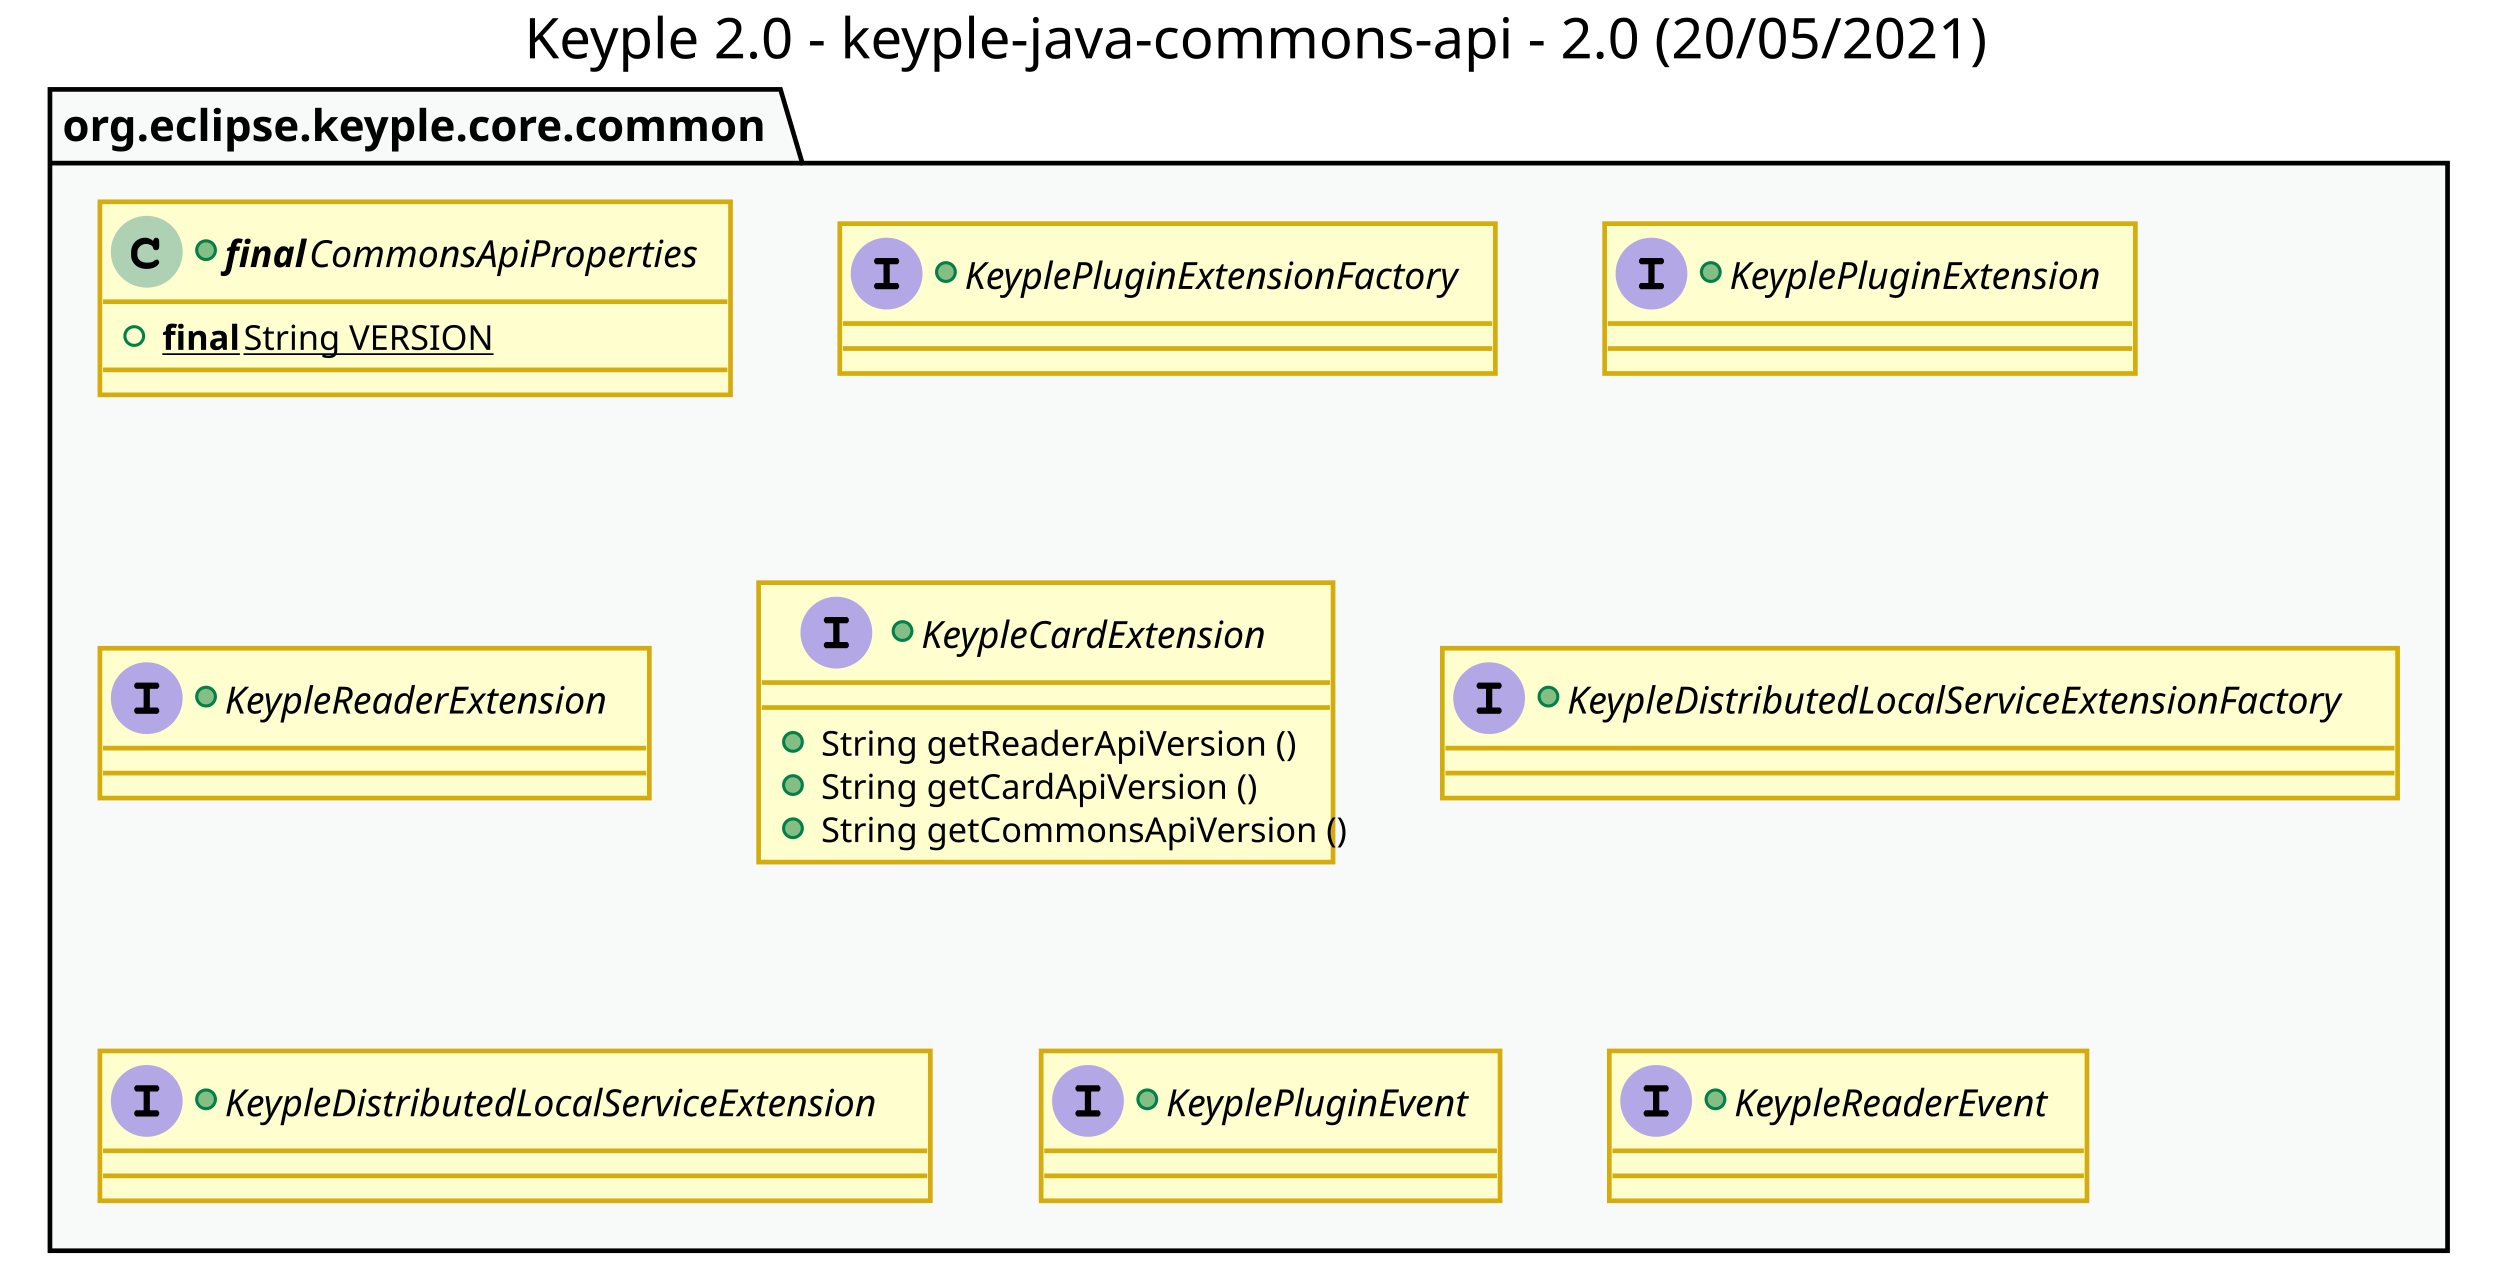
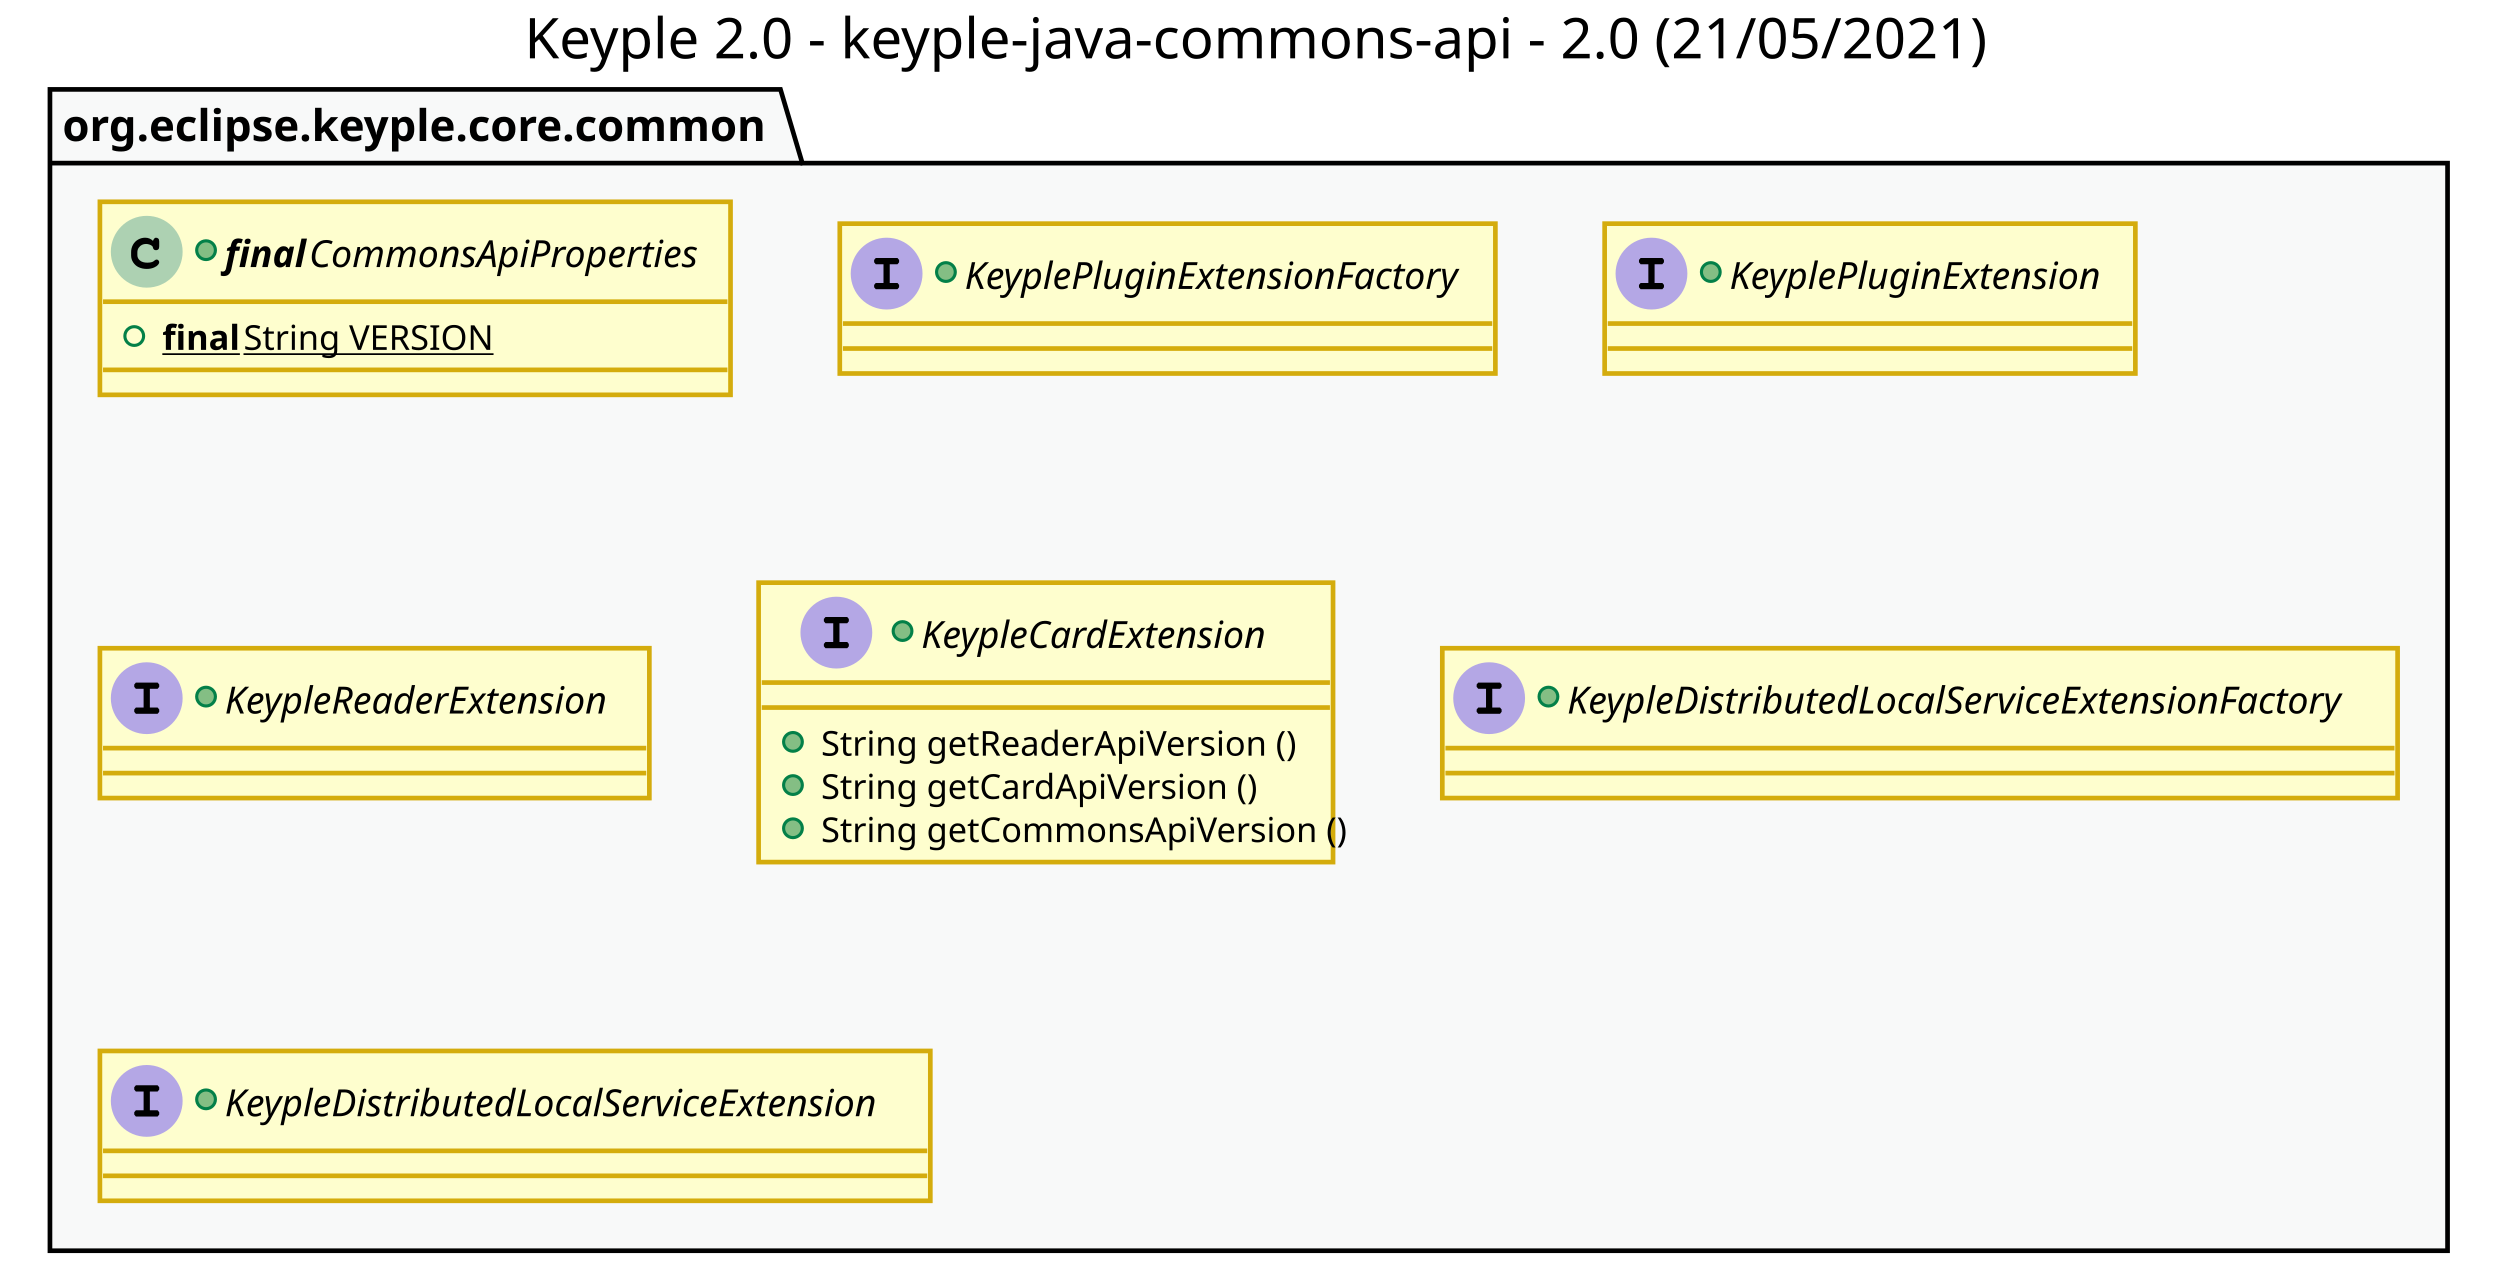
<svg xmlns="http://www.w3.org/2000/svg" contentScriptType="application/ecmascript" contentStyleType="text/css" height="1017.5px" preserveAspectRatio="none" style="width:2002px;height:1017px;" version="1.1" viewBox="0 0 2002 1017" width="2002.5px" zoomAndPan="magnify">
  <defs />
  <g>
-     <text fill="#000000" font-family="sans-serif" font-size="45" lengthAdjust="spacing" textLength="1130" x="420" y="46.714">Keyple 2.0 - keyple-java-commons-api - 2.0 (20/05/2021)</text>
+     <text fill="#000000" font-family="sans-serif" font-size="45" lengthAdjust="spacing" textLength="1130" x="420" y="46.714">Keyple 2.0 - keyple-java-commons-api - 2.0 (21/05/2021)</text>
    <polygon fill="#F8F9F9" points="40,71.602,625,71.602,642.5,130.625,1960,130.625,1960,1001.602,40,1001.602,40,71.602" style="stroke:#000000;stroke-width:3.75;" />
    <line style="stroke:#000000;stroke-width:3.75;" x1="40" x2="642.5" y1="130.625" y2="130.625" />
    <text fill="#000000" font-family="sans-serif" font-size="35" font-weight="bold" lengthAdjust="spacing" textLength="570" x="50" y="112.935">org.eclipse.keyple.core.common</text>
    <rect codeLine="48" fill="#FEFECE" height="154.59" id="ApiProperties" style="stroke:#D4AC0D;stroke-width:3.75;" width="505" x="80" y="161.602" />
    <ellipse cx="117.5" cy="201.602" fill="#ADD1B2" rx="27.5" ry="27.5" style="stroke:#ADD1B2;stroke-width:2.5;" />
    <path d="M122.5,192.852 Q123.008,191.602 123.594,190.977 Q124.18,190.352 124.844,190.352 Q126.016,190.352 126.758,191.055 Q127.5,191.758 127.5,193.398 L127.5,197.305 Q127.5,198.945 126.797,199.648 Q126.094,200.352 125,200.352 Q124.023,200.352 123.398,199.922 Q122.773,199.492 122.5,198.359 Q122.383,197.578 121.953,197.148 Q121.172,196.328 119.766,195.859 Q118.359,195.352 116.953,195.352 Q115.195,195.352 113.711,196.055 Q112.266,196.758 111.133,198.32 Q110,199.883 110,202.031 L110,204.336 Q110,206.914 112.109,208.633 Q114.219,210.352 117.969,210.352 Q120.195,210.352 121.758,209.844 Q122.656,209.57 123.672,208.672 Q124.336,208.164 124.688,208.008 Q125.039,207.852 125.469,207.852 Q126.289,207.852 126.875,208.516 Q127.5,209.141 127.5,210.039 Q127.5,210.898 126.641,211.914 Q125.391,213.398 123.398,214.219 Q120.781,215.352 117.578,215.352 Q113.828,215.352 110.82,213.867 Q108.398,212.695 106.68,210.156 Q105,207.617 105,204.609 L105,201.875 Q105,198.75 106.484,196.016 Q108.008,193.281 110.625,191.836 Q113.281,190.352 116.25,190.352 Q118.047,190.352 119.609,190.977 Q121.172,191.602 122.5,192.852 Z " fill="#000000" />
    <ellipse cx="165" cy="200.352" fill="#84BE84" rx="7.5" ry="7.5" style="stroke:#038048;stroke-width:2.5;" />
    <text fill="#000000" font-family="sans-serif" font-size="30" font-style="italic" font-weight="bold" lengthAdjust="spacing" textLength="60" x="180" y="213.877">final</text>
    <text fill="#000000" font-family="sans-serif" font-size="30" font-style="italic" lengthAdjust="spacing" textLength="330" x="247.5" y="213.877">CommonsApiProperties</text>
    <line style="stroke:#D4AC0D;stroke-width:3.75;" x1="82.5" x2="582.5" y1="241.602" y2="241.602" />
    <ellipse cx="107.5" cy="269.102" rx="7.5" ry="7.5" style="stroke:#038048;stroke-width:2.5;fill:none;" />
    <text fill="#000000" font-family="sans-serif" font-size="27.5" font-weight="bold" lengthAdjust="spacing" text-decoration="underline" textLength="57.5" x="130" y="280.149">final</text>
    <text fill="#000000" font-family="sans-serif" font-size="27.5" lengthAdjust="spacing" text-decoration="underline" textLength="190" x="195" y="280.149">String VERSION</text>
    <line style="stroke:#D4AC0D;stroke-width:3.75;" x1="82.5" x2="582.5" y1="296.191" y2="296.191" />
    <rect codeLine="51" fill="#FEFECE" height="120" id="KeyplePluginExtensionFactory" style="stroke:#D4AC0D;stroke-width:3.75;" width="525" x="672.5" y="179.102" />
    <ellipse cx="710" cy="219.102" fill="#B4A7E5" rx="27.5" ry="27.5" style="stroke:#B4A7E5;stroke-width:2.5;" />
    <path d="M712.5,211.602 L712.5,226.602 L717.5,226.602 L718.711,226.602 L720,228.164 L720,229.102 L720,230.039 L718.711,231.602 L717.5,231.602 L702.5,231.602 L701.289,231.602 L700,230.039 L700,229.102 L700,228.164 L701.289,226.602 L702.5,226.602 L707.5,226.602 L707.5,211.602 L702.5,211.602 L701.289,211.602 L700,210.039 L700,209.102 L700,208.164 L701.289,206.602 L702.5,206.602 L717.5,206.602 L718.711,206.602 L720,208.164 L720,209.102 L720,210.039 L718.711,211.602 L717.5,211.602 L712.5,211.602 Z " fill="#000000" />
    <ellipse cx="757.5" cy="217.852" fill="#84BE84" rx="7.5" ry="7.5" style="stroke:#038048;stroke-width:2.5;" />
    <text fill="#000000" font-family="sans-serif" font-size="30" font-style="italic" lengthAdjust="spacing" textLength="417.5" x="772.5" y="231.377">KeyplePluginExtensionFactory</text>
    <line style="stroke:#D4AC0D;stroke-width:3.75;" x1="675" x2="1195" y1="259.102" y2="259.102" />
    <line style="stroke:#D4AC0D;stroke-width:3.75;" x1="675" x2="1195" y1="279.102" y2="279.102" />
    <rect codeLine="53" fill="#FEFECE" height="120" id="KeyplePluginExtension" style="stroke:#D4AC0D;stroke-width:3.75;" width="425" x="1285" y="179.102" />
    <ellipse cx="1322.5" cy="219.102" fill="#B4A7E5" rx="27.5" ry="27.5" style="stroke:#B4A7E5;stroke-width:2.5;" />
    <path d="M1325,211.602 L1325,226.602 L1330,226.602 L1331.211,226.602 L1332.5,228.164 L1332.5,229.102 L1332.5,230.039 L1331.211,231.602 L1330,231.602 L1315,231.602 L1313.789,231.602 L1312.5,230.039 L1312.5,229.102 L1312.5,228.164 L1313.789,226.602 L1315,226.602 L1320,226.602 L1320,211.602 L1315,211.602 L1313.789,211.602 L1312.5,210.039 L1312.5,209.102 L1312.5,208.164 L1313.789,206.602 L1315,206.602 L1330,206.602 L1331.211,206.602 L1332.5,208.164 L1332.5,209.102 L1332.5,210.039 L1331.211,211.602 L1330,211.602 L1325,211.602 Z " fill="#000000" />
    <ellipse cx="1370" cy="217.852" fill="#84BE84" rx="7.5" ry="7.5" style="stroke:#038048;stroke-width:2.5;" />
    <text fill="#000000" font-family="sans-serif" font-size="30" font-style="italic" lengthAdjust="spacing" textLength="317.5" x="1385" y="231.377">KeyplePluginExtension</text>
    <line style="stroke:#D4AC0D;stroke-width:3.75;" x1="1287.5" x2="1707.5" y1="259.102" y2="259.102" />
    <line style="stroke:#D4AC0D;stroke-width:3.75;" x1="1287.5" x2="1707.5" y1="279.102" y2="279.102" />
    <rect codeLine="55" fill="#FEFECE" height="120" id="KeypleReaderExtension" style="stroke:#D4AC0D;stroke-width:3.75;" width="440" x="80" y="519.102" />
    <ellipse cx="117.5" cy="559.102" fill="#B4A7E5" rx="27.5" ry="27.5" style="stroke:#B4A7E5;stroke-width:2.5;" />
    <path d="M120,551.602 L120,566.602 L125,566.602 L126.211,566.602 L127.5,568.164 L127.5,569.102 L127.5,570.039 L126.211,571.602 L125,571.602 L110,571.602 L108.789,571.602 L107.5,570.039 L107.5,569.102 L107.5,568.164 L108.789,566.602 L110,566.602 L115,566.602 L115,551.602 L110,551.602 L108.789,551.602 L107.5,550.039 L107.5,549.102 L107.5,548.164 L108.789,546.602 L110,546.602 L125,546.602 L126.211,546.602 L127.5,548.164 L127.5,549.102 L127.5,550.039 L126.211,551.602 L125,551.602 L120,551.602 Z " fill="#000000" />
    <ellipse cx="165" cy="557.852" fill="#84BE84" rx="7.5" ry="7.5" style="stroke:#038048;stroke-width:2.5;" />
    <text fill="#000000" font-family="sans-serif" font-size="30" font-style="italic" lengthAdjust="spacing" textLength="332.5" x="180" y="571.377">KeypleReaderExtension</text>
    <line style="stroke:#D4AC0D;stroke-width:3.75;" x1="82.5" x2="517.5" y1="599.102" y2="599.102" />
    <line style="stroke:#D4AC0D;stroke-width:3.75;" x1="82.5" x2="517.5" y1="619.102" y2="619.102" />
    <rect codeLine="57" fill="#FEFECE" height="223.769" id="KeypleCardExtension" style="stroke:#D4AC0D;stroke-width:3.75;" width="460" x="607.5" y="466.602" />
    <ellipse cx="669.75" cy="506.602" fill="#B4A7E5" rx="27.5" ry="27.5" style="stroke:#B4A7E5;stroke-width:2.5;" />
    <path d="M672.25,499.102 L672.25,514.102 L677.25,514.102 L678.461,514.102 L679.75,515.664 L679.75,516.602 L679.75,517.539 L678.461,519.102 L677.25,519.102 L662.25,519.102 L661.039,519.102 L659.75,517.539 L659.75,516.602 L659.75,515.664 L661.039,514.102 L662.25,514.102 L667.25,514.102 L667.25,499.102 L662.25,499.102 L661.039,499.102 L659.75,497.539 L659.75,496.602 L659.75,495.664 L661.039,494.102 L662.25,494.102 L677.25,494.102 L678.461,494.102 L679.75,495.664 L679.75,496.602 L679.75,497.539 L678.461,499.102 L677.25,499.102 L672.25,499.102 Z " fill="#000000" />
    <ellipse cx="722.75" cy="505.352" fill="#84BE84" rx="7.5" ry="7.5" style="stroke:#038048;stroke-width:2.5;" />
    <text fill="#000000" font-family="sans-serif" font-size="30" font-style="italic" lengthAdjust="spacing" textLength="297.5" x="737.75" y="518.877">KeypleCardExtension</text>
    <line style="stroke:#D4AC0D;stroke-width:3.75;" x1="610" x2="1065" y1="546.602" y2="546.602" />
    <line style="stroke:#D4AC0D;stroke-width:3.75;" x1="610" x2="1065" y1="566.602" y2="566.602" />
    <ellipse cx="635" cy="594.102" fill="#84BE84" rx="7.5" ry="7.5" style="stroke:#038048;stroke-width:2.5;" />
    <text fill="#000000" font-family="sans-serif" font-size="27.5" lengthAdjust="spacing" textLength="365" x="657.5" y="605.149">String getReaderApiVersion ()</text>
    <ellipse cx="635" cy="628.691" fill="#84BE84" rx="7.5" ry="7.5" style="stroke:#038048;stroke-width:2.5;" />
    <text fill="#000000" font-family="sans-serif" font-size="27.5" lengthAdjust="spacing" textLength="335" x="657.5" y="639.739">String getCardApiVersion ()</text>
    <ellipse cx="635" cy="663.281" fill="#84BE84" rx="7.5" ry="7.5" style="stroke:#038048;stroke-width:2.5;" />
    <text fill="#000000" font-family="sans-serif" font-size="27.5" lengthAdjust="spacing" textLength="395" x="657.5" y="674.329">String getCommonsApiVersion ()</text>
    <rect codeLine="62" fill="#FEFECE" height="120" id="KeypleDistributedLocalServiceExtensionFactory" style="stroke:#D4AC0D;stroke-width:3.75;" width="765" x="1155" y="519.102" />
    <ellipse cx="1192.5" cy="559.102" fill="#B4A7E5" rx="27.5" ry="27.5" style="stroke:#B4A7E5;stroke-width:2.5;" />
    <path d="M1195,551.602 L1195,566.602 L1200,566.602 L1201.211,566.602 L1202.5,568.164 L1202.5,569.102 L1202.5,570.039 L1201.211,571.602 L1200,571.602 L1185,571.602 L1183.789,571.602 L1182.5,570.039 L1182.5,569.102 L1182.5,568.164 L1183.789,566.602 L1185,566.602 L1190,566.602 L1190,551.602 L1185,551.602 L1183.789,551.602 L1182.5,550.039 L1182.5,549.102 L1182.5,548.164 L1183.789,546.602 L1185,546.602 L1200,546.602 L1201.211,546.602 L1202.5,548.164 L1202.5,549.102 L1202.5,550.039 L1201.211,551.602 L1200,551.602 L1195,551.602 Z " fill="#000000" />
    <ellipse cx="1240" cy="557.852" fill="#84BE84" rx="7.5" ry="7.5" style="stroke:#038048;stroke-width:2.5;" />
    <text fill="#000000" font-family="sans-serif" font-size="30" font-style="italic" lengthAdjust="spacing" textLength="657.5" x="1255" y="571.377">KeypleDistributedLocalServiceExtensionFactory</text>
    <line style="stroke:#D4AC0D;stroke-width:3.75;" x1="1157.5" x2="1917.5" y1="599.102" y2="599.102" />
    <line style="stroke:#D4AC0D;stroke-width:3.75;" x1="1157.5" x2="1917.5" y1="619.102" y2="619.102" />
    <rect codeLine="64" fill="#FEFECE" height="120" id="KeypleDistributedLocalServiceExtension" style="stroke:#D4AC0D;stroke-width:3.75;" width="665" x="80" y="841.602" />
    <ellipse cx="117.5" cy="881.602" fill="#B4A7E5" rx="27.5" ry="27.5" style="stroke:#B4A7E5;stroke-width:2.5;" />
    <path d="M120,874.102 L120,889.102 L125,889.102 L126.211,889.102 L127.5,890.664 L127.5,891.602 L127.5,892.539 L126.211,894.102 L125,894.102 L110,894.102 L108.789,894.102 L107.5,892.539 L107.5,891.602 L107.5,890.664 L108.789,889.102 L110,889.102 L115,889.102 L115,874.102 L110,874.102 L108.789,874.102 L107.5,872.539 L107.5,871.602 L107.5,870.664 L108.789,869.102 L110,869.102 L125,869.102 L126.211,869.102 L127.5,870.664 L127.5,871.602 L127.5,872.539 L126.211,874.102 L125,874.102 L120,874.102 Z " fill="#000000" />
    <ellipse cx="165" cy="880.352" fill="#84BE84" rx="7.5" ry="7.5" style="stroke:#038048;stroke-width:2.5;" />
    <text fill="#000000" font-family="sans-serif" font-size="30" font-style="italic" lengthAdjust="spacing" textLength="557.5" x="180" y="893.877">KeypleDistributedLocalServiceExtension</text>
    <line style="stroke:#D4AC0D;stroke-width:3.75;" x1="82.5" x2="742.5" y1="921.602" y2="921.602" />
    <line style="stroke:#D4AC0D;stroke-width:3.75;" x1="82.5" x2="742.5" y1="941.602" y2="941.602" />
-     <rect codeLine="66" fill="#FEFECE" height="120" id="KeyplePluginEvent" style="stroke:#D4AC0D;stroke-width:3.75;" width="367.5" x="833.75" y="841.602" />
-     <ellipse cx="871.25" cy="881.602" fill="#B4A7E5" rx="27.5" ry="27.5" style="stroke:#B4A7E5;stroke-width:2.5;" />
-     <path d="M873.75,874.102 L873.75,889.102 L878.75,889.102 L879.961,889.102 L881.25,890.664 L881.25,891.602 L881.25,892.539 L879.961,894.102 L878.75,894.102 L863.75,894.102 L862.539,894.102 L861.25,892.539 L861.25,891.602 L861.25,890.664 L862.539,889.102 L863.75,889.102 L868.75,889.102 L868.75,874.102 L863.75,874.102 L862.539,874.102 L861.25,872.539 L861.25,871.602 L861.25,870.664 L862.539,869.102 L863.75,869.102 L878.75,869.102 L879.961,869.102 L881.25,870.664 L881.25,871.602 L881.25,872.539 L879.961,874.102 L878.75,874.102 L873.75,874.102 Z " fill="#000000" />
-     <ellipse cx="918.75" cy="880.352" fill="#84BE84" rx="7.5" ry="7.5" style="stroke:#038048;stroke-width:2.5;" />
-     <text fill="#000000" font-family="sans-serif" font-size="30" font-style="italic" lengthAdjust="spacing" textLength="260" x="933.75" y="893.877">KeyplePluginEvent</text>
-     <line style="stroke:#D4AC0D;stroke-width:3.75;" x1="836.25" x2="1198.75" y1="921.602" y2="921.602" />
-     <line style="stroke:#D4AC0D;stroke-width:3.75;" x1="836.25" x2="1198.75" y1="941.602" y2="941.602" />
-     <rect codeLine="68" fill="#FEFECE" height="120" id="KeypleReaderEvent" style="stroke:#D4AC0D;stroke-width:3.75;" width="382.5" x="1288.75" y="841.602" />
-     <ellipse cx="1326.25" cy="881.602" fill="#B4A7E5" rx="27.5" ry="27.5" style="stroke:#B4A7E5;stroke-width:2.5;" />
-     <path d="M1328.75,874.102 L1328.75,889.102 L1333.75,889.102 L1334.961,889.102 L1336.25,890.664 L1336.25,891.602 L1336.25,892.539 L1334.961,894.102 L1333.75,894.102 L1318.75,894.102 L1317.539,894.102 L1316.25,892.539 L1316.25,891.602 L1316.25,890.664 L1317.539,889.102 L1318.75,889.102 L1323.75,889.102 L1323.75,874.102 L1318.75,874.102 L1317.539,874.102 L1316.25,872.539 L1316.25,871.602 L1316.25,870.664 L1317.539,869.102 L1318.75,869.102 L1333.75,869.102 L1334.961,869.102 L1336.25,870.664 L1336.25,871.602 L1336.25,872.539 L1334.961,874.102 L1333.75,874.102 L1328.75,874.102 Z " fill="#000000" />
-     <ellipse cx="1373.75" cy="880.352" fill="#84BE84" rx="7.5" ry="7.5" style="stroke:#038048;stroke-width:2.5;" />
-     <text fill="#000000" font-family="sans-serif" font-size="30" font-style="italic" lengthAdjust="spacing" textLength="275" x="1388.75" y="893.877">KeypleReaderEvent</text>
-     <line style="stroke:#D4AC0D;stroke-width:3.75;" x1="1291.25" x2="1668.75" y1="921.602" y2="921.602" />
-     <line style="stroke:#D4AC0D;stroke-width:3.75;" x1="1291.25" x2="1668.75" y1="941.602" y2="941.602" />
  </g>
</svg>
